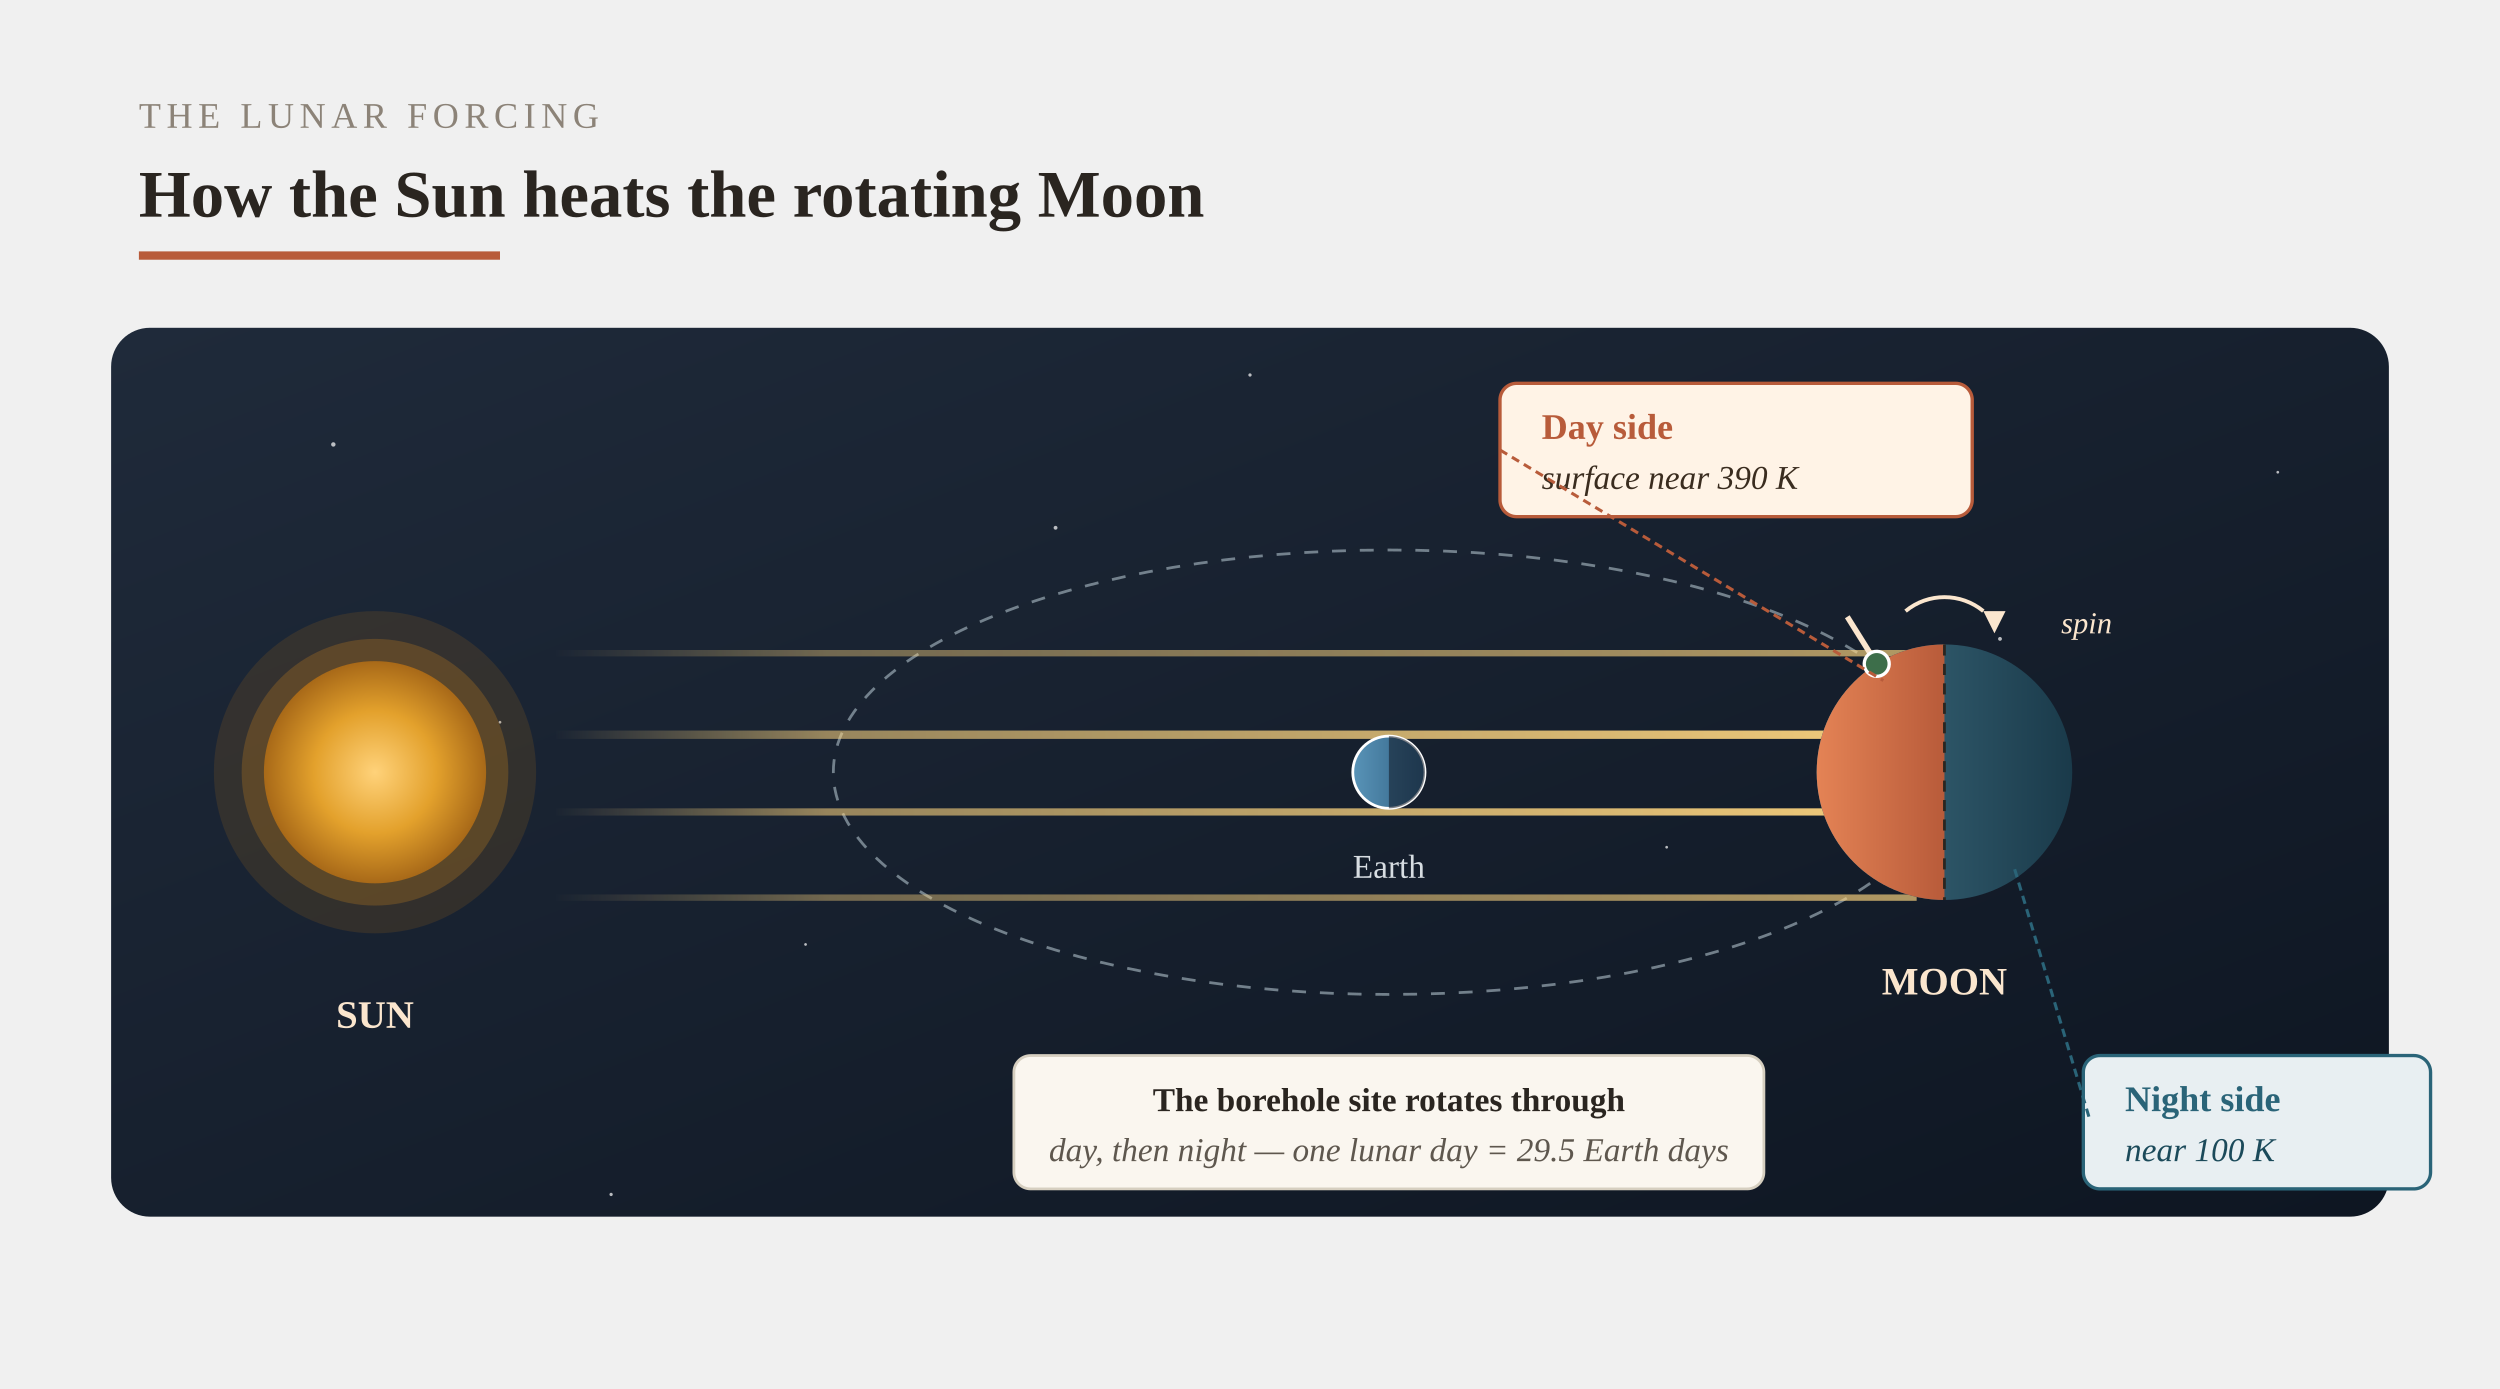
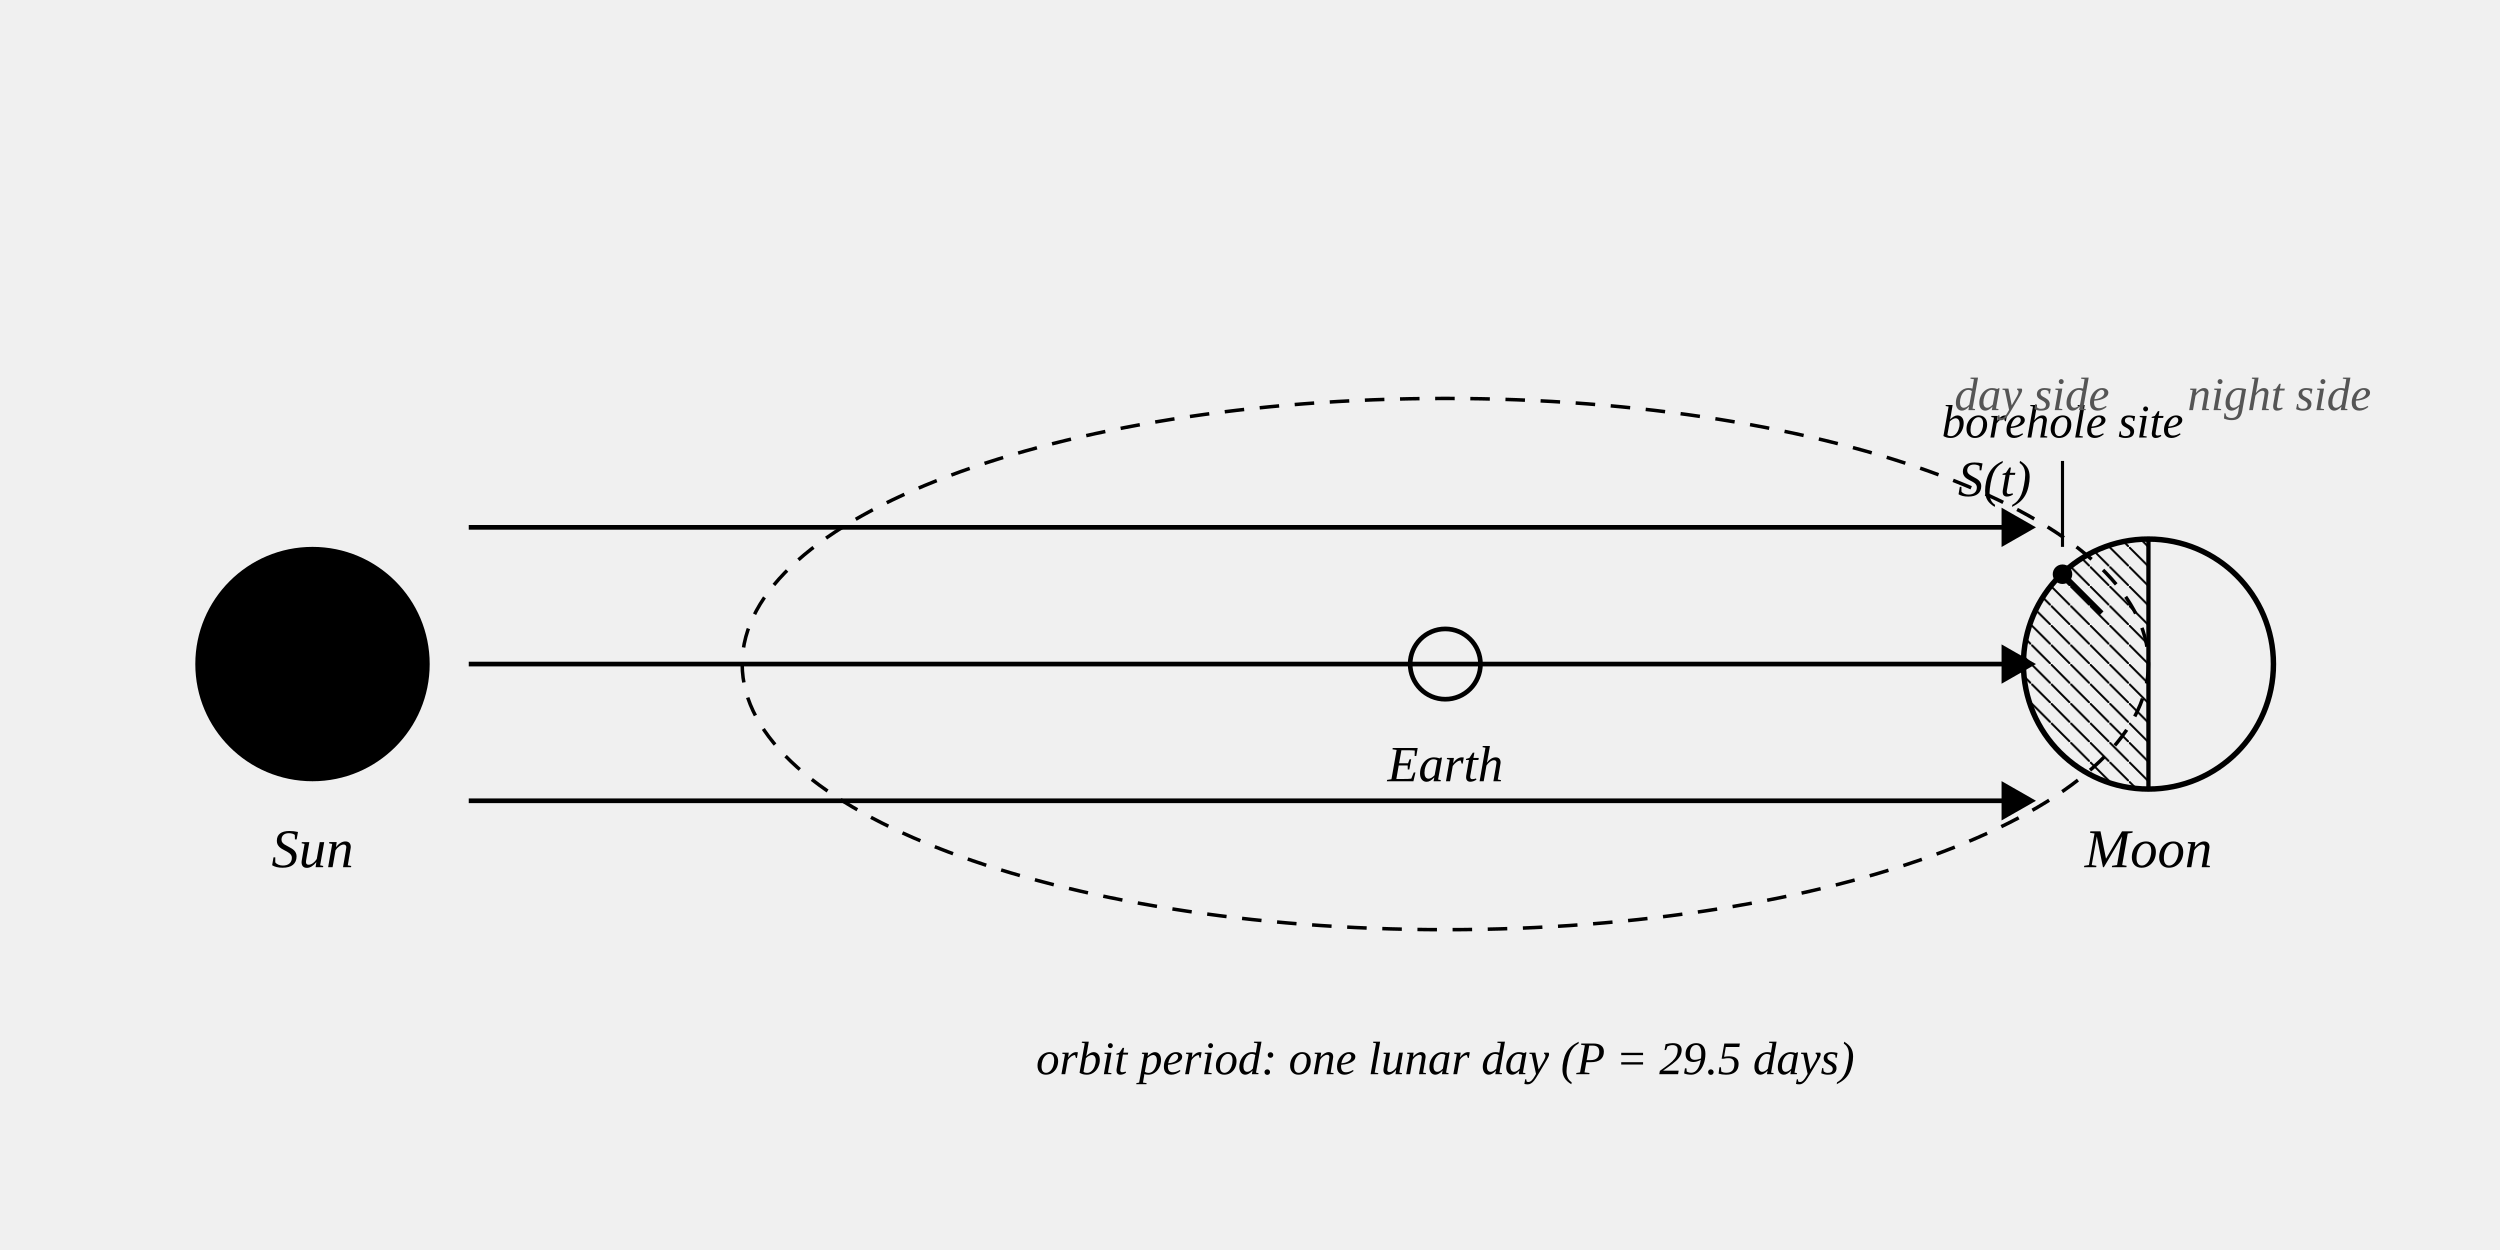
- <svg xmlns="http://www.w3.org/2000/svg" viewBox="0 0 900 500" font-family="Georgia, 'Times New Roman', serif">
+ <svg xmlns="http://www.w3.org/2000/svg" viewBox="0 0 640 320" font-family="Georgia, 'Times New Roman', serif">
  <defs>
-     <linearGradient id="space" x1="0" y1="0" x2="1" y2="1">
-       <stop offset="0" stop-color="#1F2A3A" />
-       <stop offset="1" stop-color="#0E1622" />
-     </linearGradient>
-     <radialGradient id="sunGlow" cx="0.5" cy="0.5" r="0.5">
-       <stop offset="0" stop-color="#FFD27A" />
-       <stop offset="0.55" stop-color="#E3A12C" />
-       <stop offset="1" stop-color="#A86918" />
-     </radialGradient>
-     <linearGradient id="day" x1="0" y1="0" x2="1" y2="0">
-       <stop offset="0" stop-color="#E48355" />
-       <stop offset="1" stop-color="#B85B3A" />
-     </linearGradient>
-     <linearGradient id="night" x1="0" y1="0" x2="1" y2="0">
-       <stop offset="0" stop-color="#3F6F82" />
-       <stop offset="1" stop-color="#1A3A4A" />
-     </linearGradient>
-     <linearGradient id="earthDay" x1="0" y1="0" x2="1" y2="0">
-       <stop offset="0" stop-color="#5994B8" />
-       <stop offset="1" stop-color="#2F5E80" />
-     </linearGradient>
-     <linearGradient id="ray" x1="0" y1="0" x2="1" y2="0">
-       <stop offset="0" stop-color="#FFD680" stop-opacity="0" />
-       <stop offset="0.2" stop-color="#FFD680" stop-opacity="0.55" />
-       <stop offset="1" stop-color="#FFD680" stop-opacity="0.95" />
-     </linearGradient>
+     <marker id="ah" markerWidth="10" markerHeight="10" refX="8" refY="4" orient="auto" markerUnits="strokeWidth">
+       <path d="M0,0 L10,4 L0,8 Z" fill="#000" />
+     </marker>
+     <pattern id="lit" patternUnits="userSpaceOnUse" width="5" height="5">
+       <line x1="0" y1="0" x2="5" y2="5" stroke="#000" stroke-width="0.5" />
+     </pattern>
  </defs>
-   <text x="50" y="46" font-size="13" letter-spacing="2" fill="#8C8378">THE LUNAR FORCING</text>
-   <text x="50" y="78" font-size="24" font-weight="700" fill="#2A2520">How the Sun heats the rotating Moon</text>
-   <line x1="50" y1="92" x2="180" y2="92" stroke="#B85B3A" stroke-width="3" />
-   <rect x="40" y="118" width="820" height="320" rx="14" fill="url(#space)" />
-   <g fill="#FFFFFF" opacity="0.7">
-     <circle cx="120" cy="160" r="0.8" />
-     <circle cx="220" cy="430" r="0.6" />
-     <circle cx="380" cy="190" r="0.7" />
-     <circle cx="510" cy="410" r="0.9" />
-     <circle cx="640" cy="160" r="0.6" />
-     <circle cx="770" cy="395" r="0.7" />
-     <circle cx="820" cy="170" r="0.5" />
-     <circle cx="290" cy="340" r="0.5" />
-     <circle cx="450" cy="135" r="0.6" />
-     <circle cx="180" cy="260" r="0.5" />
-     <circle cx="720" cy="230" r="0.7" />
-     <circle cx="600" cy="305" r="0.5" />
+   <ellipse cx="370" cy="170" rx="180" ry="68" fill="none" stroke="#000" stroke-width="0.9" stroke-dasharray="5 4" />
+   <circle cx="80" cy="170" r="30" fill="#000" />
+   <text x="80" y="222" font-size="14" font-style="italic" fill="#000" text-anchor="middle">Sun</text>
+   <circle cx="370" cy="170" r="9" fill="none" stroke="#000" stroke-width="1.2" />
+   <text x="370" y="200" font-size="13" font-style="italic" fill="#000" text-anchor="middle">Earth</text>
+   <g stroke="#000" stroke-width="1.2" fill="none">
+     <line x1="120.0" y1="135.0" x2="513.0" y2="135.0" />
+     <polygon points="520.0,135.0 513.0,139.0 513.0,131.0" fill="#000" />
+     <line x1="120.0" y1="170.0" x2="513.0" y2="170.0" />
+     <polygon points="520.0,170.0 513.0,174.0 513.0,166.0" fill="#000" />
+     <line x1="120.0" y1="205.0" x2="513.0" y2="205.0" />
+     <polygon points="520.0,205.0 513.0,209.0 513.0,201.0" fill="#000" />
  </g>
-   <ellipse cx="500" cy="278" rx="200" ry="80" fill="none" stroke="#9AAAB4" stroke-width="1" stroke-dasharray="5 5" opacity="0.7" />
-   <g>
-     <circle cx="135" cy="278" r="58" fill="#A86918" opacity="0.18" />
-     <circle cx="135" cy="278" r="48" fill="#C7811E" opacity="0.28" />
-     <circle cx="135" cy="278" r="40" fill="url(#sunGlow)" />
+   <g transform="translate(550,170)">
+     <circle cx="0" cy="0" r="32" fill="none" stroke="#000" stroke-width="1.4" />
+     <path d="M0,-32 a32,32 0 0 0 0,64 Z" fill="url(#lit)" stroke="none" />
+     <line x1="0" y1="-32" x2="0" y2="32" stroke="#000" stroke-width="1.1" />
+     <line x1="-22" y1="-23" x2="-12" y2="-13" stroke="#000" stroke-width="1.4" />
+     <circle cx="-22" cy="-23" r="2.5" fill="#000" />
+     <text x="-22" y="-58" font-size="12" font-style="italic" fill="#000" text-anchor="middle">borehole site</text>
+     <line x1="-22" y1="-52" x2="-22" y2="-30" stroke="#000" stroke-width="0.8" />
  </g>
-   <text x="135" y="370" font-size="14" fill="#FBE6CE" text-anchor="middle" font-weight="700">SUN</text>
-   <g>
-     <rect x="200" y="263" width="490" height="3" fill="url(#ray)" />
-     <rect x="200" y="291" width="490" height="2.6" fill="url(#ray)" />
-     <rect x="200" y="234" width="490" height="2.3" fill="url(#ray)" opacity="0.7" />
-     <rect x="200" y="322" width="490" height="2.3" fill="url(#ray)" opacity="0.7" />
-   </g>
-   <circle cx="500" cy="278" r="13" fill="url(#earthDay)" stroke="#FFFFFF" stroke-width="1" />
-   <path d="M500,265 A13,13 0 0 1 500,291 Z" fill="#0E1622" opacity="0.55" />
-   <text x="500" y="316" font-size="12" fill="#D7DDE2" text-anchor="middle">Earth</text>
-   <g transform="translate(700,278)">
-     <circle cx="0" cy="0" r="46" fill="url(#night)" />
-     <path d="M0,-46 A46,46 0 0 0 0,46 Z" fill="url(#day)" />
-     <line x1="0" y1="-46" x2="0" y2="46" stroke="#2A2520" stroke-width="1" stroke-dasharray="4 3" />
-     <g transform="rotate(-32)">
-       <line x1="0" y1="-46" x2="0" y2="-66" stroke="#FBE6CE" stroke-width="2" />
-       <circle cx="0" cy="-46" r="4.5" fill="#3D6E4A" stroke="#FFFFFF" stroke-width="1.2" />
-     </g>
-     <path d="M-14,-58 a22,22 0 0 1 28,0" fill="none" stroke="#FBE6CE" stroke-width="1.4" />
-     <polygon points="14,-58 22,-58 18,-50" fill="#FBE6CE" />
-     <text x="42" y="-50" font-size="11" fill="#FBE6CE" font-style="italic">spin</text>
-   </g>
-   <text x="700" y="358" font-size="14" fill="#FBE6CE" text-anchor="middle" font-weight="700">MOON</text>
-   <rect x="540" y="138" width="170" height="48" rx="6" fill="#FFF3E6" stroke="#B85B3A" stroke-width="1.2" />
-   <text x="555" y="158" font-size="13" font-weight="700" fill="#B85B3A">Day side</text>
-   <text x="555" y="176" font-size="12" fill="#3A2C1F" font-style="italic">surface near 390 K</text>
-   <line x1="540" y1="162" x2="678" y2="245" stroke="#B85B3A" stroke-width="1.1" stroke-dasharray="3 2" />
-   <rect x="750" y="380" width="125" height="48" rx="6" fill="#E8EFF2" stroke="#2A6478" stroke-width="1.2" />
-   <text x="765" y="400" font-size="13" font-weight="700" fill="#2A6478">Night side</text>
-   <text x="765" y="418" font-size="12" fill="#1B4A5A" font-style="italic">near 100 K</text>
-   <line x1="752" y1="402" x2="725" y2="312" stroke="#2A6478" stroke-width="1.1" stroke-dasharray="3 2" />
-   <rect x="365" y="380" width="270" height="48" rx="6" fill="#FAF6EF" stroke="#D6CFC0" stroke-width="1" />
-   <text x="500" y="400" font-size="12" font-weight="700" fill="#2A2520" text-anchor="middle">The borehole site rotates through</text>
-   <text x="500" y="418" font-size="12" fill="#5E574E" text-anchor="middle" font-style="italic">day, then night — one lunar day = 29.5 Earth days</text>
+   <text x="550" y="222" font-size="14" font-style="italic" fill="#000" text-anchor="middle">Moon</text>
+   <text x="520" y="135" font-size="13" font-style="italic" fill="#000" text-anchor="end" dy="-8">S(t)</text>
+   <text x="540" y="105" font-size="12" font-style="italic" fill="#555" text-anchor="end">day side</text>
+   <text x="560" y="105" font-size="12" font-style="italic" fill="#555">night side</text>
+   <text x="370" y="275" font-size="12" font-style="italic" fill="#000" text-anchor="middle">orbit period: one lunar day  (P = 29.5 days)</text>
</svg>
